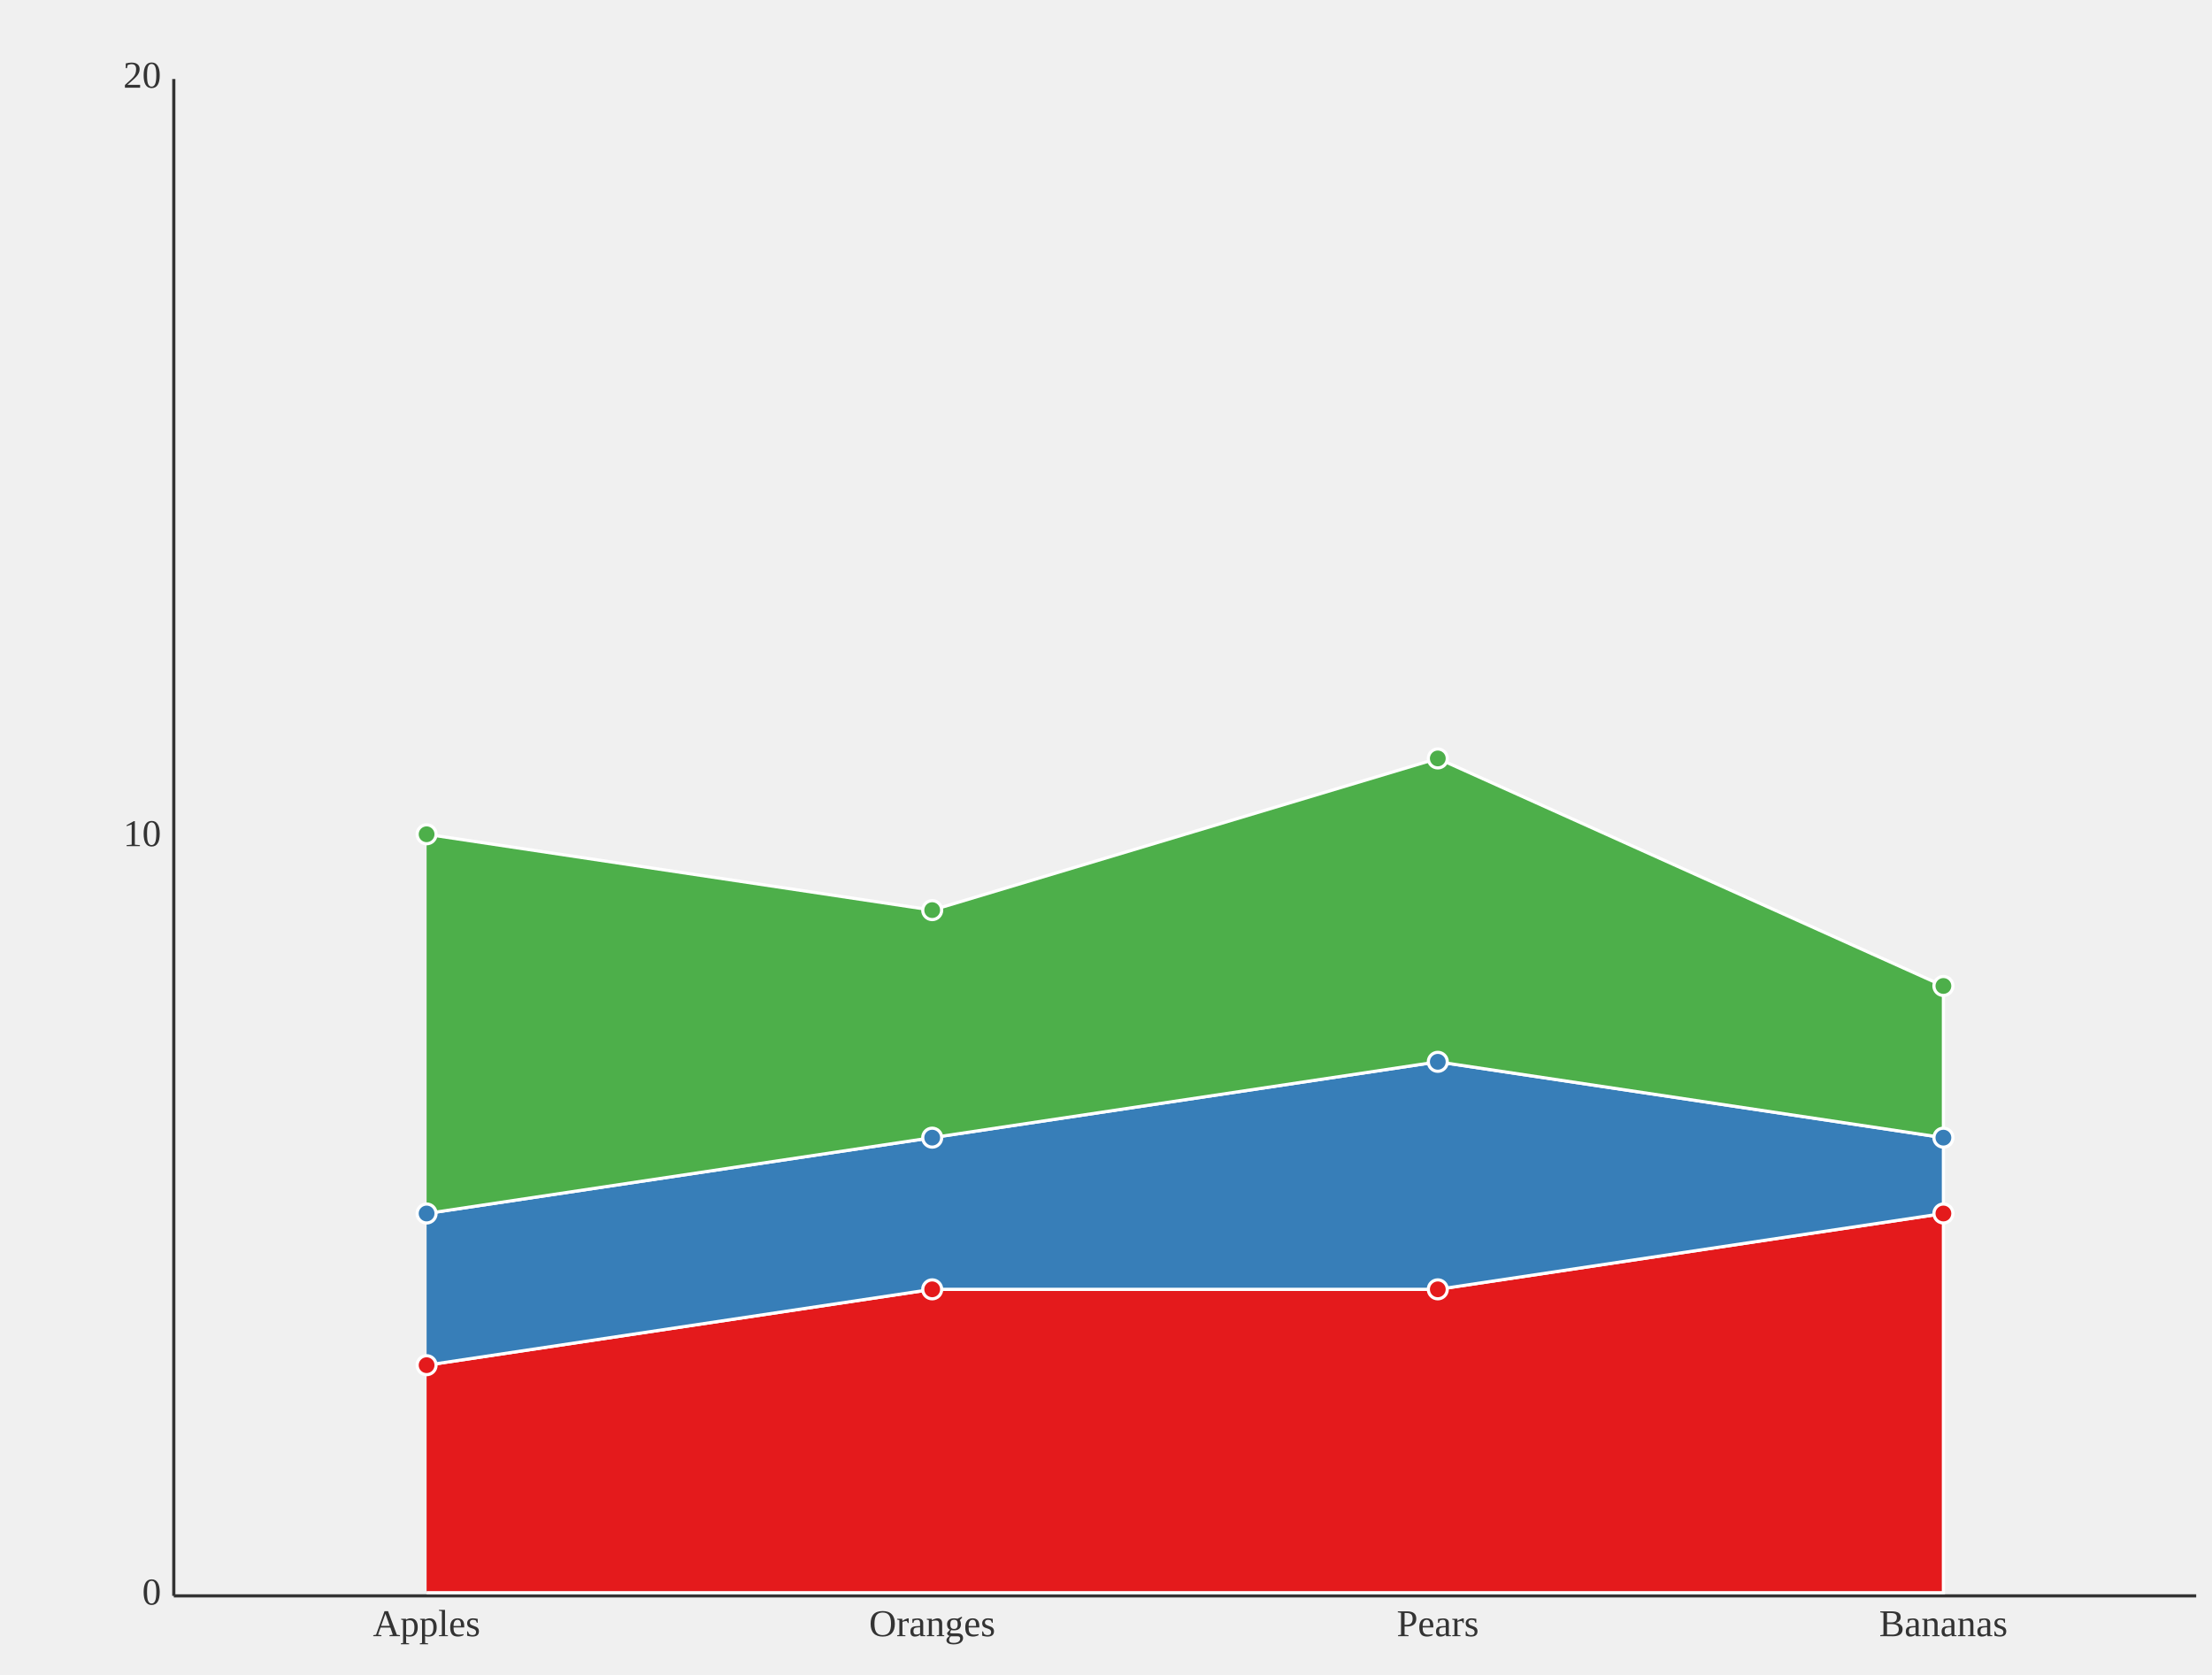
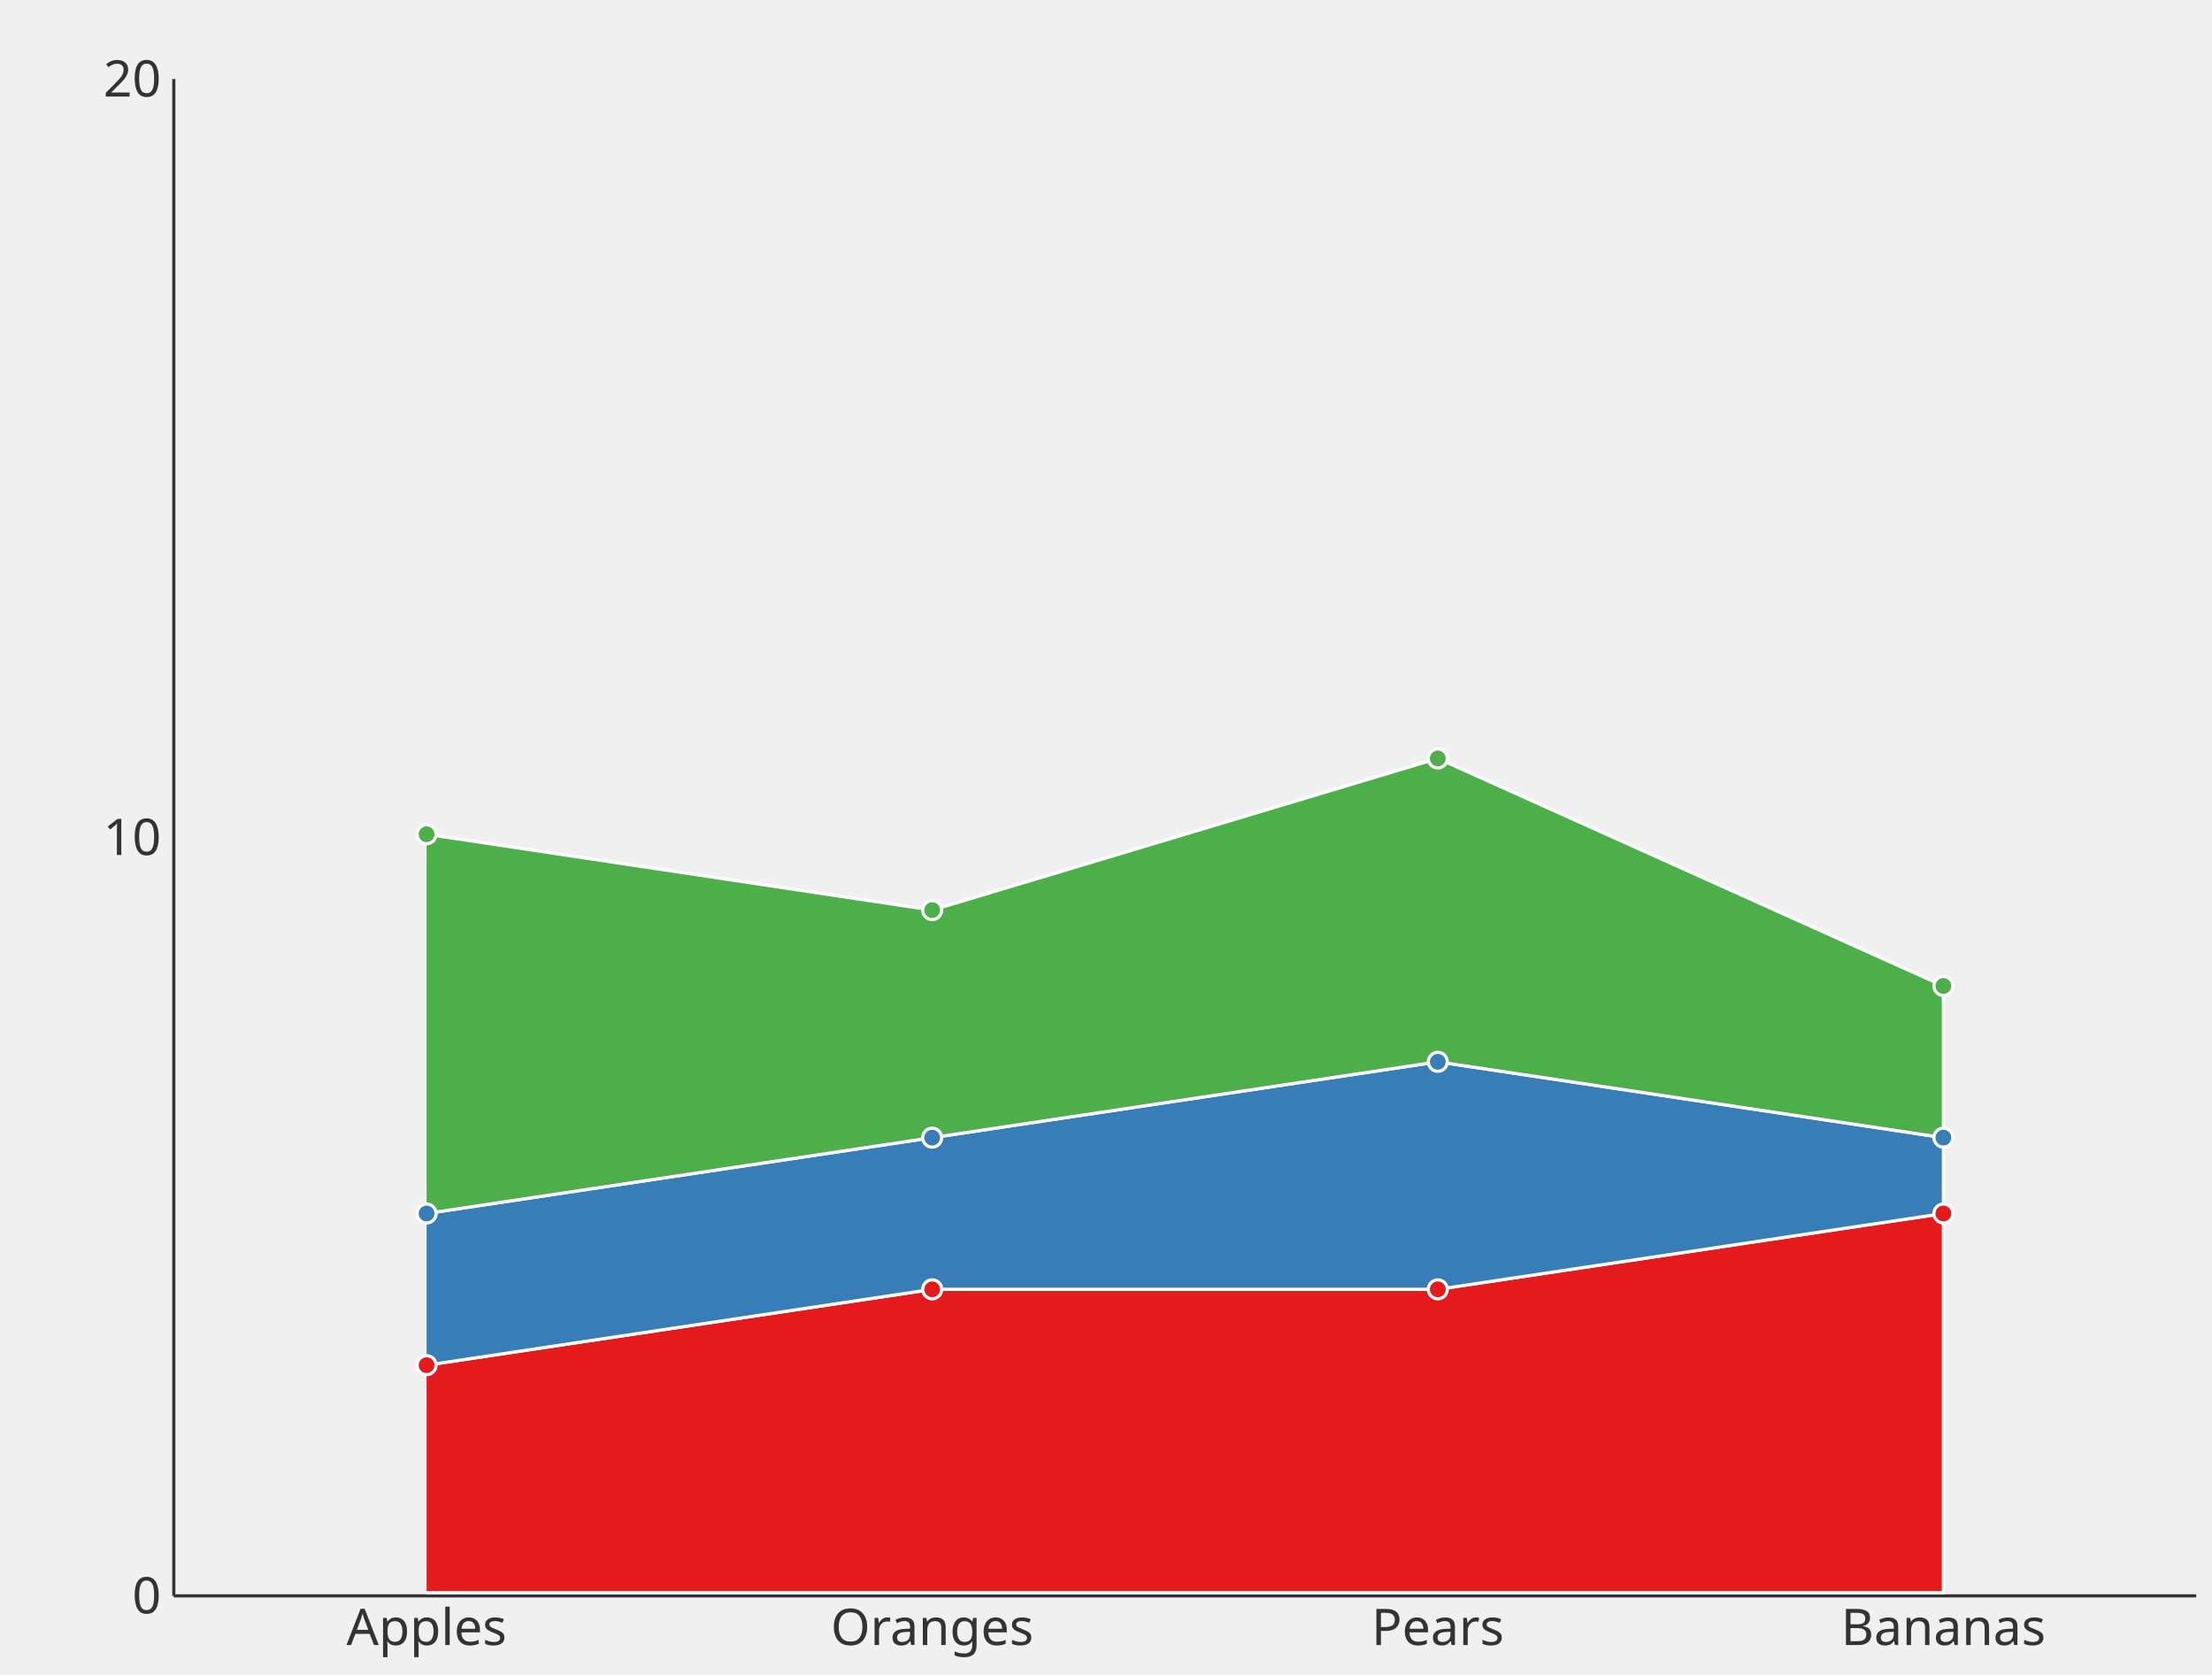
- <svg xmlns="http://www.w3.org/2000/svg" viewBox="-55 -25 700 530">
+ <svg xmlns="http://www.w3.org/2000/svg" font-family="sans-serif" font-size="16" viewBox="-55 -25 700 530">
  <g role="table">
    <line stroke="#333" x1="0" x2="0" y1="0" y2="480" />
    <line stroke="#333" x1="0" x2="640" y1="480" y2="480" />
    <g aria-hidden="true">
      <text dominant-baseline="middle" fill="#333" text-anchor="end" x="-4" y="480">0</text>
      <text dominant-baseline="middle" fill="#333" text-anchor="end" x="-4" y="240.0">10</text>
      <text dominant-baseline="middle" fill="#333" text-anchor="end" x="-4" y="0">20</text>
    </g>
    <g role="row">
      <text dominant-baseline="middle" fill="#333" role="columnheader" text-anchor="middle" x="80.0" y="490.0">Apples</text>
      <text dominant-baseline="middle" fill="#333" role="columnheader" text-anchor="middle" x="240.0" y="490.0">Oranges</text>
      <text dominant-baseline="middle" fill="#333" role="columnheader" text-anchor="middle" x="400.0" y="490.0">Pears</text>
      <text dominant-baseline="middle" fill="#333" role="columnheader" text-anchor="middle" x="560.0" y="490.0">Bananas</text>
    </g>
    <polyline fill="#e41a1c" points="80,407 240,383 400,383 560,359 560,479 400,479 240,479 80,479" stroke="white" />
    <polyline fill="#377eb8" points="80,359 240,335 400,311 560,335 560,359 400,383 240,383 80,407" stroke="white" />
    <polyline fill="#4daf4a" points="80,239 240,263 400,215 560,287 560,335 400,311 240,335 80,359" stroke="white" />
    <g fill="#e41a1c" role="row" stroke="white">
      <circle cx="80.0" cy="407.0" r="3" role="cell">
				</circle>
      <circle cx="240.0" cy="383.0" r="3" role="cell">
				</circle>
      <circle cx="400.0" cy="383.0" r="3" role="cell">
				</circle>
      <circle cx="560.0" cy="359.0" r="3" role="cell">
				</circle>
    </g>
    <g fill="#377eb8" role="row" stroke="white">
      <circle cx="80.0" cy="359.0" r="3" role="cell">
				</circle>
      <circle cx="240.0" cy="335.0" r="3" role="cell">
				</circle>
      <circle cx="400.0" cy="311.0" r="3" role="cell">
				</circle>
      <circle cx="560.0" cy="335.0" r="3" role="cell">
				</circle>
    </g>
    <g fill="#4daf4a" role="row" stroke="white">
      <circle cx="80.0" cy="239.0" r="3" role="cell">
				</circle>
      <circle cx="240.0" cy="263.0" r="3" role="cell">
				</circle>
      <circle cx="400.0" cy="215.0" r="3" role="cell">
				</circle>
      <circle cx="560.0" cy="287.0" r="3" role="cell">
				</circle>
    </g>
  </g>
</svg>
